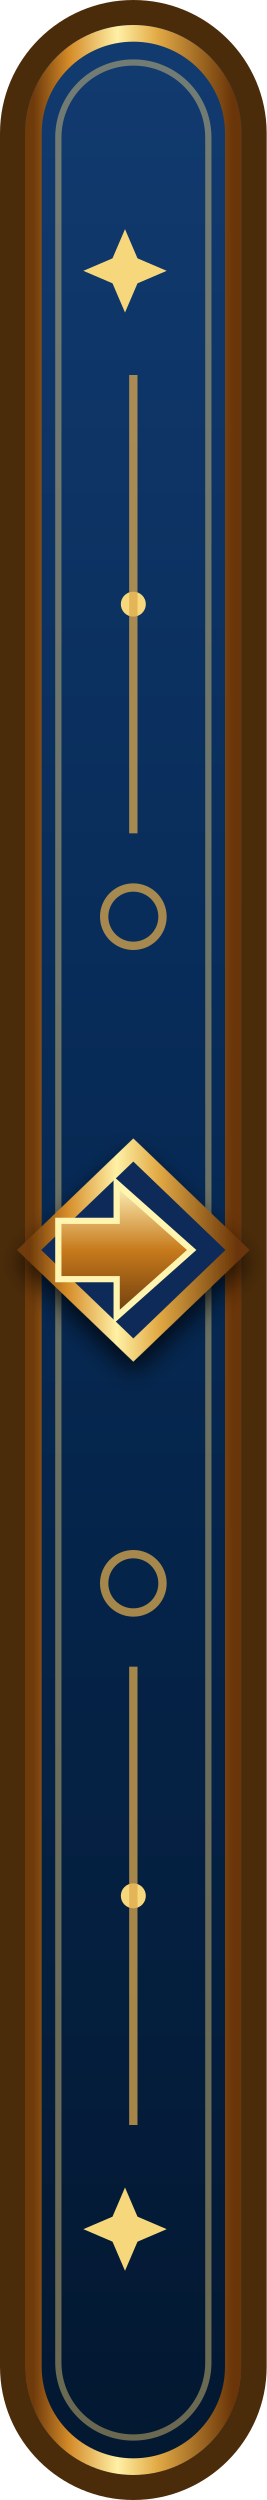
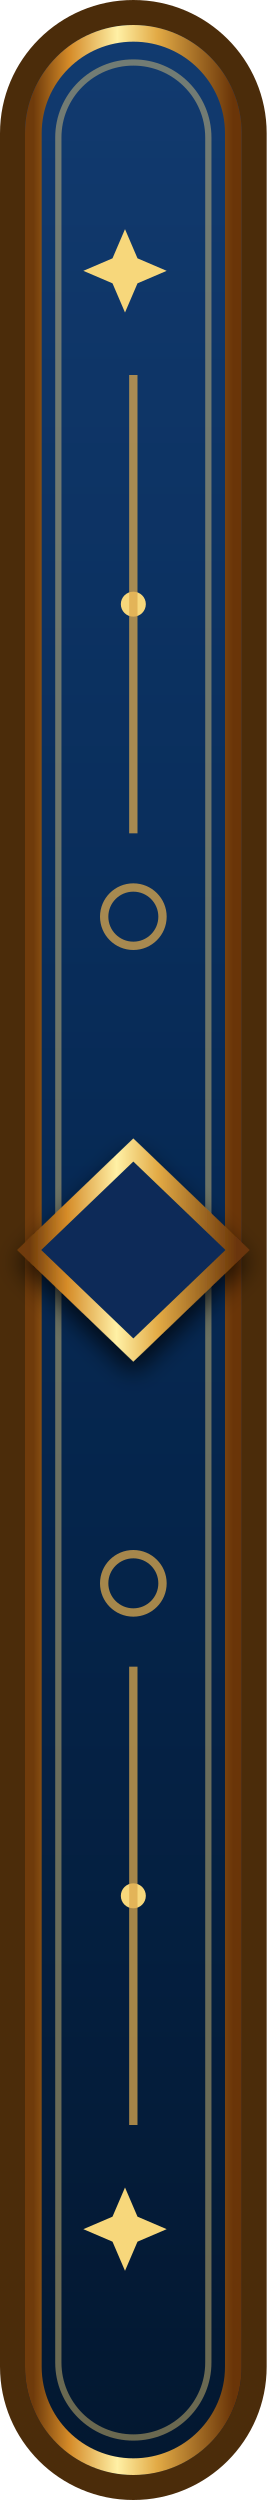
<svg xmlns="http://www.w3.org/2000/svg" data-direction="right" data-role="control-zone" viewBox="0 0 64 600">
  <defs>
    <linearGradient id="navy" x1="0" y1="0" x2="0" y2="1">
      <stop stop-color="#123b70" />
      <stop offset=".48" stop-color="#062954" />
      <stop offset="1" stop-color="#03172f" />
    </linearGradient>
    <linearGradient id="gold" x1="0" x2="1">
      <stop stop-color="#6f3b0b" />
      <stop offset=".18" stop-color="#d58b28" />
      <stop offset=".42" stop-color="#fff0a5" />
      <stop offset=".62" stop-color="#e2aa45" />
      <stop offset="1" stop-color="#6a3508" />
    </linearGradient>
    <linearGradient id="gold2" x1="0" y1="0" x2="0" y2="1">
      <stop stop-color="#fff5bd" />
      <stop offset=".5" stop-color="#c77a1c" />
      <stop offset="1" stop-color="#6b3c0e" />
    </linearGradient>
    <filter id="shadow" x="-30%" y="-30%" width="160%" height="180%">
      <feDropShadow dx="0" dy="3" stdDeviation="3" flood-color="#000" flood-opacity=".75" />
    </filter>
  </defs>
  <rect x="3" y="3" width="58" height="594" rx="29" fill="url(#navy)" stroke="#4b2c0a" stroke-width="6" />
  <rect x="8" y="8" width="48" height="584" rx="24" fill="none" stroke="url(#gold)" stroke-width="4" />
  <rect x="14" y="15" width="36" height="570" rx="18" fill="none" stroke="#f8d77d" stroke-opacity=".42" stroke-width="1.5" />
  <path d="M7 300l25-24 25 24-25 24Z" fill="#0a2c58" stroke="url(#gold)" stroke-width="4" filter="url(#shadow)" />
-   <path d="M46 300l-18-16v9H14v14h14v9Z" fill="url(#gold2)" stroke="#fff4b0" stroke-width="1.5" />
  <g fill="#f7d77b">
    <path d="M20 65l7 3 3 7 3-7 7-3-7-3-3-7-3 7Z" />
    <path d="M20 535l7 3 3 7 3-7 7-3-7-3-3-7-3 7Z" />
    <circle cx="32" cy="145" r="3" />
    <circle cx="32" cy="455" r="3" />
  </g>
  <g stroke="#dca84c" stroke-width="2" fill="none" opacity=".75">
    <path d="M32 90v110m0 200v110" />
    <circle cx="32" cy="220" r="7" />
    <circle cx="32" cy="380" r="7" />
  </g>
</svg>
